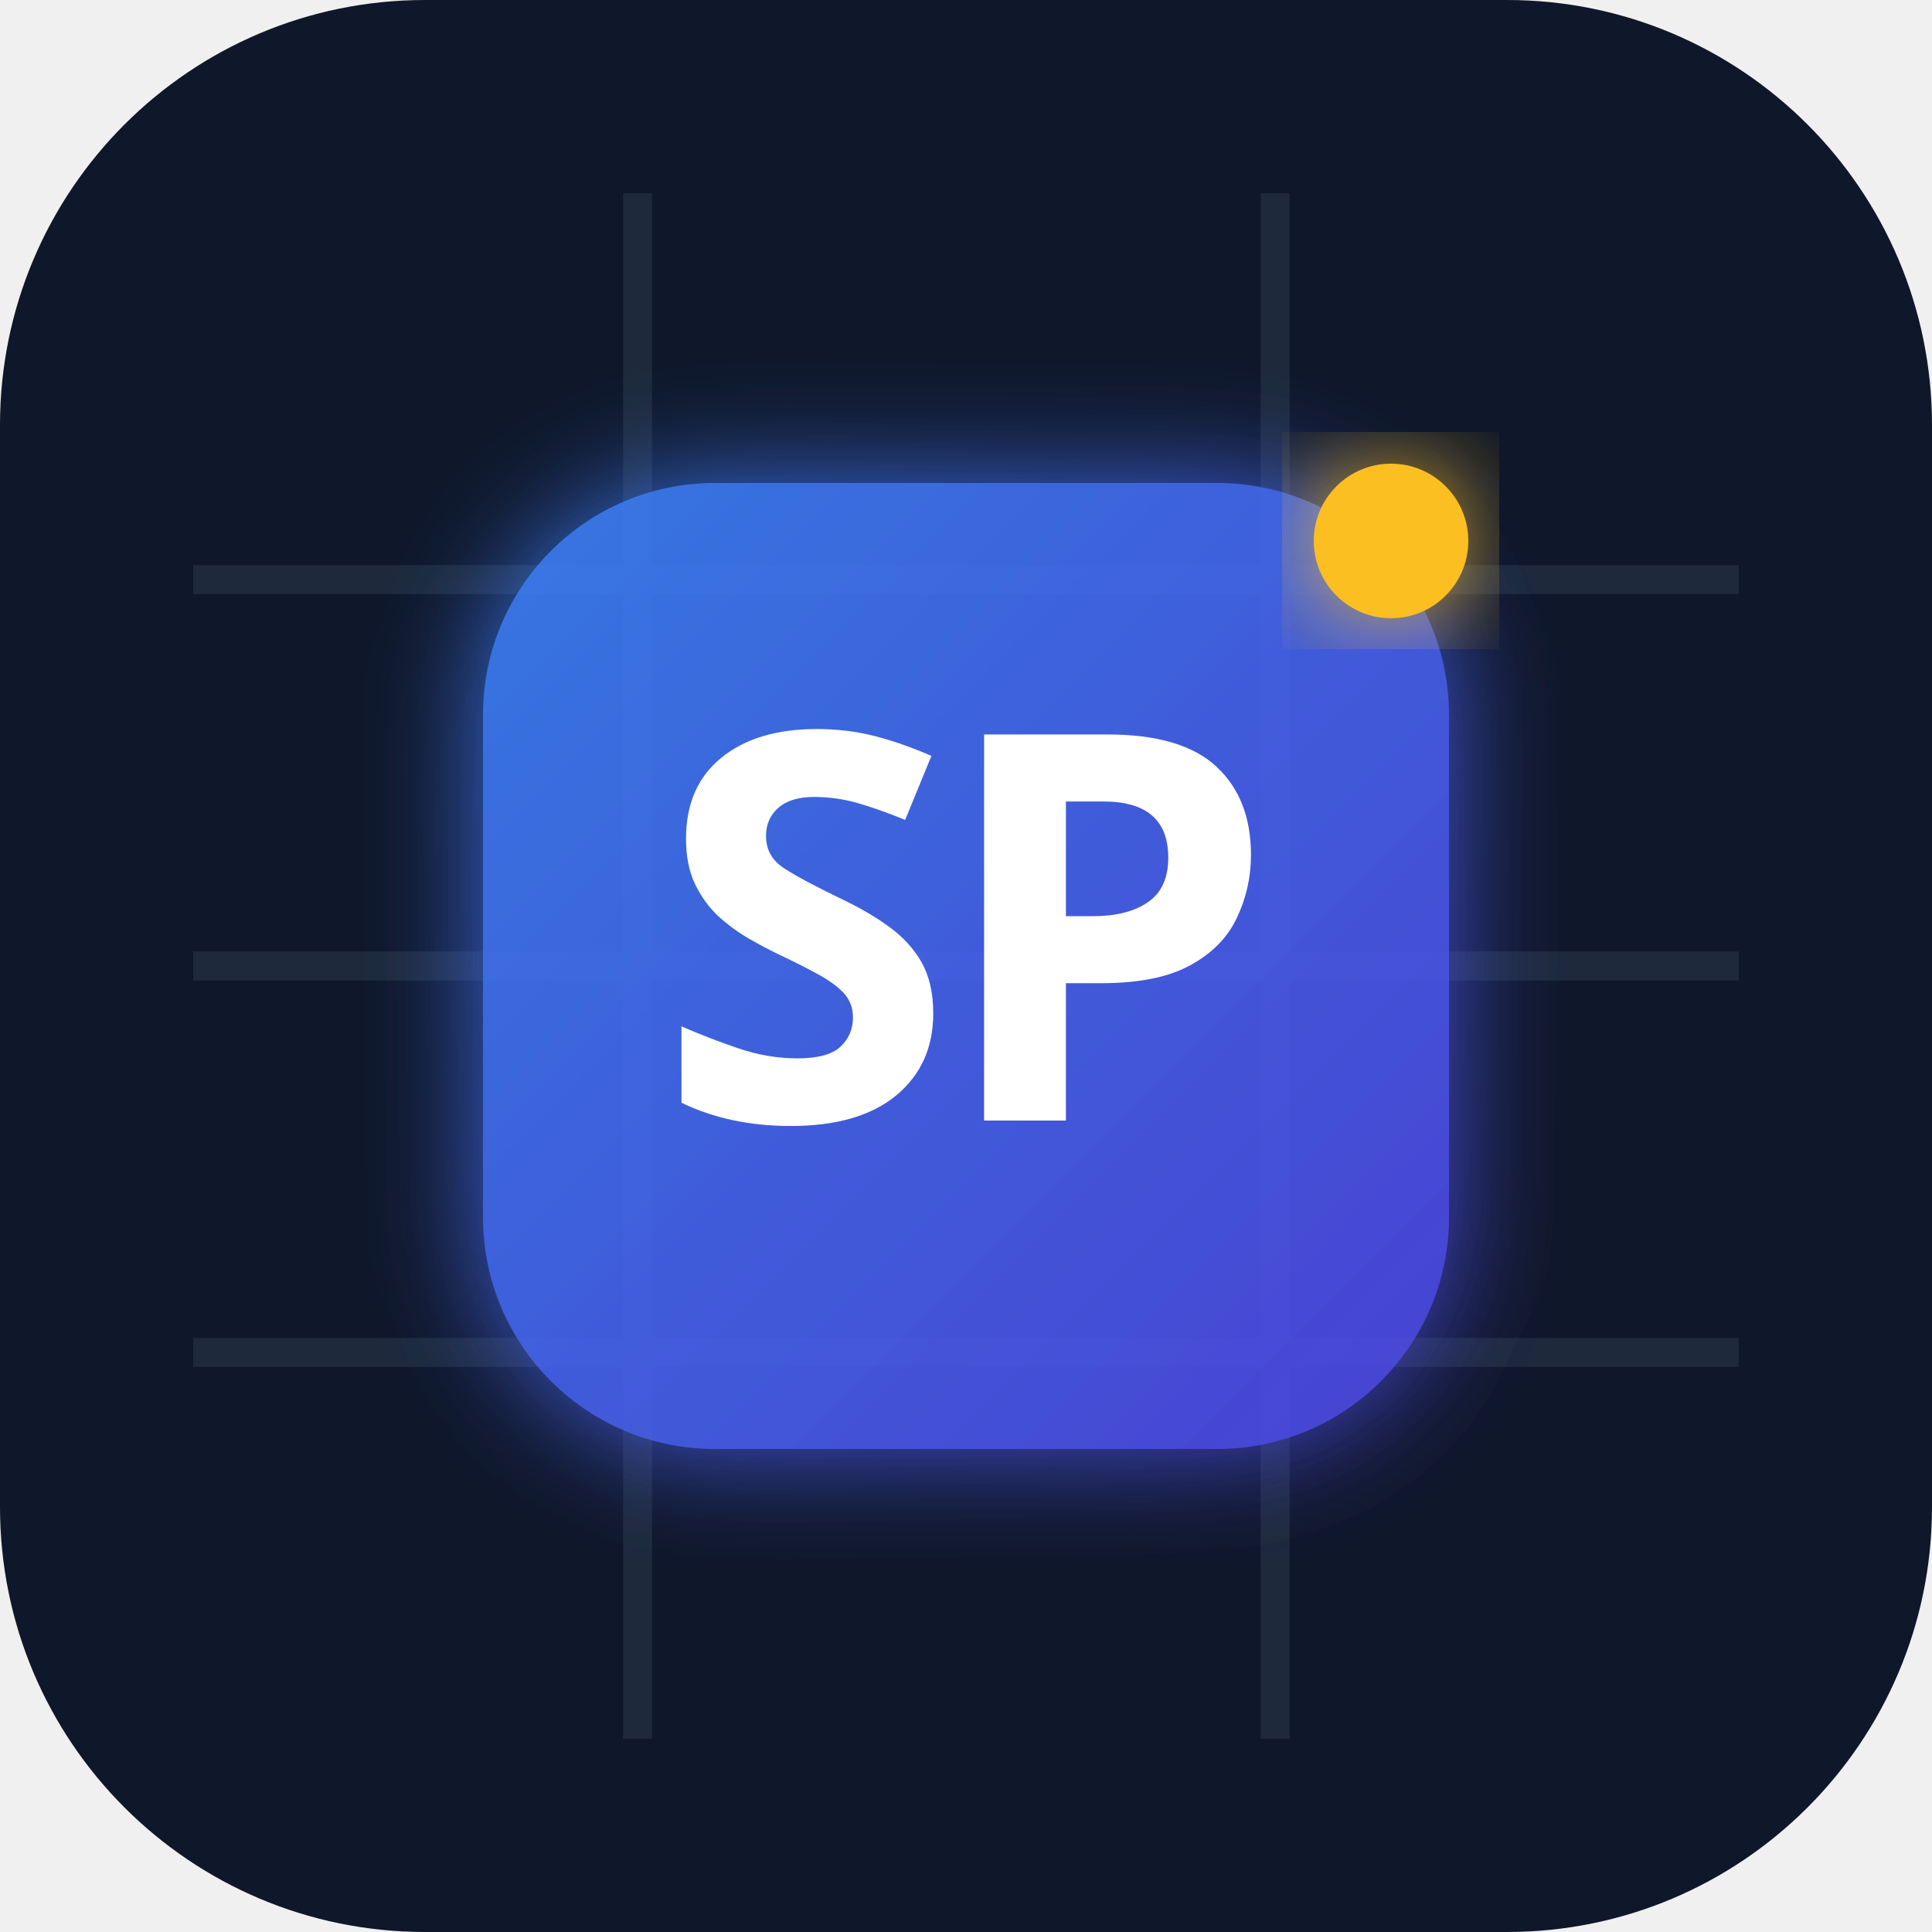
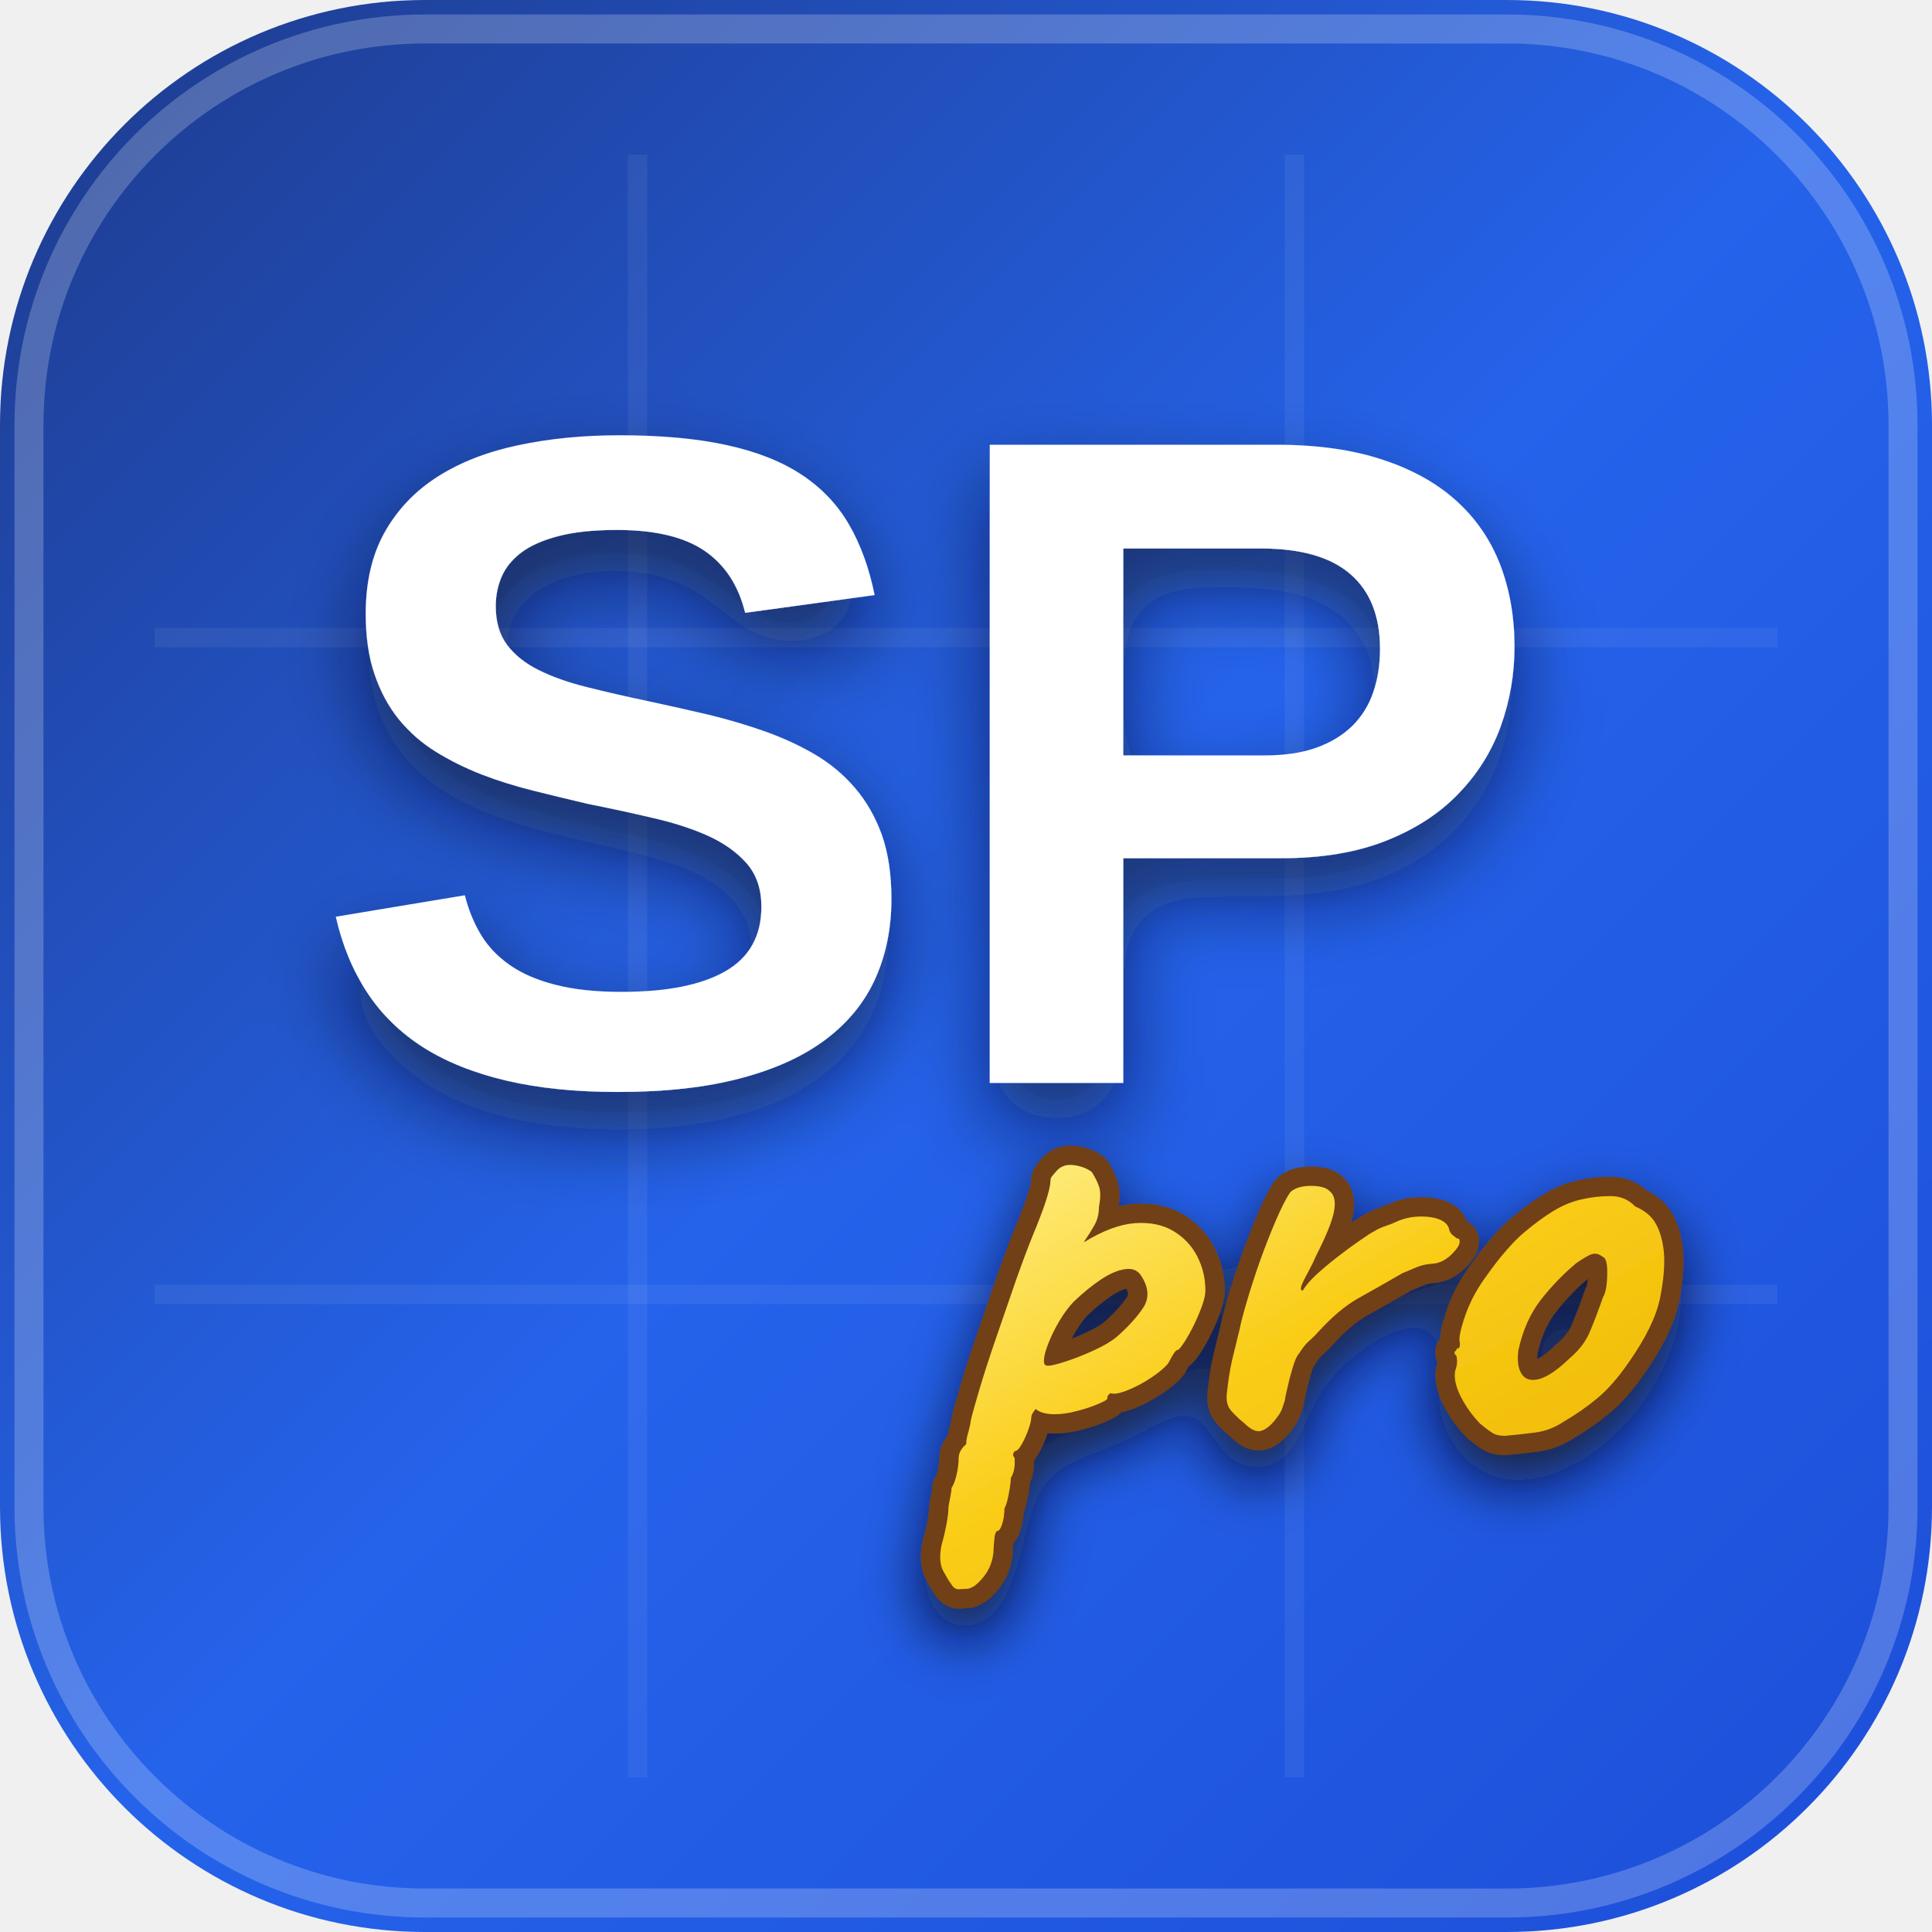
<svg xmlns="http://www.w3.org/2000/svg" viewBox="0 0 100 100" width="100" height="100">
  <defs>
-     <linearGradient id="grad" x1="0%" y1="0%" x2="100%" y2="100%">
-       <stop offset="0%" stop-color="#3b82f6" />
-       <stop offset="100%" stop-color="#4f46e5" />
+     <linearGradient id="sp-bg" x1="0%" y1="0%" x2="100%" y2="100%">
+       <stop offset="0%" stop-color="#1e3a8a" />
+       <stop offset="50%" stop-color="#2563eb" />
+       <stop offset="100%" stop-color="#1d4ed8" />
    </linearGradient>
-     <filter id="glow" x="-20%" y="-20%" width="140%" height="140%">
-       <feGaussianBlur stdDeviation="3" result="blur" />
-       <feComposite in="SourceGraphic" in2="blur" operator="over" />
+     <linearGradient id="pro-yellow" x1="0%" y1="0%" x2="100%" y2="100%">
+       <stop offset="0%" stop-color="#fef08a" />
+       <stop offset="45%" stop-color="#facc15" />
+       <stop offset="100%" stop-color="#eab308" />
+     </linearGradient>
+     <filter id="sp-shadow" x="-20%" y="-20%" width="140%" height="140%">
+       <feDropShadow dx="0" dy="2" stdDeviation="2" flood-color="#0a101d" flood-opacity="0.6" />
+     </filter>
+     <filter id="pro-shadow" x="-30%" y="-30%" width="160%" height="160%">
+       <feDropShadow dx="0" dy="1.5" stdDeviation="1.5" flood-color="#090d16" flood-opacity="0.8" />
    </filter>
  </defs>
-   <rect width="100" height="100" rx="22" fill="#0f172a" />
-   <line x1="10" y1="30" x2="90" y2="30" stroke="#1e293b" stroke-width="1.5" />
-   <line x1="10" y1="50" x2="90" y2="50" stroke="#1e293b" stroke-width="1.5" />
-   <line x1="10" y1="70" x2="90" y2="70" stroke="#1e293b" stroke-width="1.5" />
-   <line x1="33" y1="10" x2="33" y2="90" stroke="#1e293b" stroke-width="1.5" />
-   <line x1="66" y1="10" x2="66" y2="90" stroke="#1e293b" stroke-width="1.5" />
-   <rect x="25" y="25" width="50" height="50" rx="12" fill="url(#grad)" filter="url(#glow)" opacity="0.9" />
-   <text x="50" y="58" font-family="system-ui, sans-serif" font-weight="900" font-size="28" fill="#ffffff" text-anchor="middle" letter-spacing="-1">SP</text>
-   <circle cx="72" cy="28" r="4" fill="#fbbf24" filter="url(#glow)" />
+   <rect width="100" height="100" rx="22" fill="url(#sp-bg)" />
+   <rect x="1.5" y="1.5" width="97" height="97" rx="20.5" fill="none" stroke="rgba(255,255,255,0.22)" stroke-width="1.5" />
+   <line x1="8" y1="33" x2="92" y2="33" stroke="rgba(255,255,255,0.06)" stroke-width="1" />
+   <line x1="8" y1="67" x2="92" y2="67" stroke="rgba(255,255,255,0.06)" stroke-width="1" />
+   <line x1="33" y1="8" x2="33" y2="92" stroke="rgba(255,255,255,0.06)" stroke-width="1" />
+   <line x1="67" y1="8" x2="67" y2="92" stroke="rgba(255,255,255,0.06)" stroke-width="1" />
+   <g filter="url(#sp-shadow)">
+     <path d="M46.14 46.53Q46.14 48.78 45.32 50.62Q44.50 52.46 42.78 53.77Q41.05 55.09 38.37 55.80Q35.69 56.52 31.98 56.52Q28.70 56.52 26.20 55.93Q23.69 55.34 21.89 54.20Q20.10 53.05 18.99 51.35Q17.88 49.65 17.38 47.45L24.06 46.34Q24.34 47.45 24.88 48.36Q25.42 49.27 26.37 49.94Q27.32 50.61 28.74 50.97Q30.16 51.34 32.17 51.34Q35.69 51.34 37.55 50.27Q39.41 49.20 39.41 46.93Q39.41 45.57 38.66 44.70Q37.91 43.84 36.67 43.27Q35.43 42.71 33.81 42.34Q32.20 41.96 30.44 41.61Q29.03 41.28 27.63 40.93Q26.22 40.58 24.94 40.09Q23.66 39.59 22.56 38.91Q21.46 38.23 20.65 37.24Q19.84 36.24 19.39 34.91Q18.93 33.57 18.93 31.77Q18.93 29.30 19.91 27.55Q20.90 25.79 22.64 24.68Q24.39 23.56 26.80 23.05Q29.22 22.53 32.08 22.53Q35.31 22.53 37.62 23.04Q39.93 23.54 41.49 24.57Q43.05 25.60 43.95 27.16Q44.85 28.72 45.27 30.80L38.57 31.72Q38.05 29.59 36.47 28.51Q34.89 27.43 31.94 27.43Q30.11 27.43 28.90 27.75Q27.70 28.06 26.98 28.60Q26.27 29.14 25.96 29.86Q25.66 30.57 25.66 31.37Q25.66 32.59 26.24 33.37Q26.83 34.16 27.88 34.68Q28.94 35.21 30.40 35.57Q31.87 35.94 33.63 36.31Q35.17 36.64 36.70 37.00Q38.22 37.37 39.60 37.86Q40.98 38.35 42.18 39.05Q43.38 39.76 44.25 40.78Q45.13 41.80 45.64 43.20Q46.14 44.61 46.14 46.53M78.39 33.48Q78.39 35.61 77.68 37.59Q76.96 39.57 75.48 41.09Q74.01 42.62 71.73 43.52Q69.46 44.42 66.34 44.42L58.14 44.42L58.14 56.05L51.23 56.05L51.23 23.02L66.06 23.02Q69.23 23.02 71.55 23.79Q73.87 24.55 75.39 25.93Q76.91 27.31 77.65 29.23Q78.39 31.16 78.39 33.48M71.43 33.59Q71.43 31.04 69.89 29.71Q68.36 28.39 65.29 28.39L58.14 28.39L58.14 39.10L65.48 39.10Q67.02 39.10 68.14 38.70Q69.25 38.30 69.99 37.58Q70.73 36.85 71.08 35.83Q71.43 34.81 71.43 33.59" fill="#ffffff" />
+   </g>
+   <g filter="url(#pro-shadow)">
+     <path d="M50.01 82.24Q49.88 82.24 49.63 82.26Q49.39 82.27 49.22 81.97Q49.09 81.81 48.83 81.33Q48.56 80.85 48.73 79.99Q48.89 79.43 48.99 78.89Q49.09 78.34 49.09 78.08Q49.09 77.95 49.17 77.57Q49.25 77.19 49.25 77.02Q49.42 76.76 49.52 76.30Q49.62 75.84 49.62 75.47Q49.62 75.08 50.01 74.75Q50.01 74.48 50.13 74.09Q50.24 73.69 50.24 73.56Q50.34 73.10 50.69 71.93Q51.04 70.75 51.55 69.27Q52.06 67.78 52.55 66.37Q53.05 64.95 53.45 63.96Q53.84 63.03 54.11 62.24Q54.37 61.45 54.37 61.12Q54.37 60.99 54.44 60.90Q54.50 60.82 54.73 60.56Q55.06 60.23 55.61 60.31Q56.15 60.39 56.51 60.66Q56.78 61.09 56.89 61.43Q57.01 61.78 56.88 62.50Q56.88 63.00 56.65 63.41Q56.42 63.82 56.25 64.06Q56.09 64.29 56.12 64.29Q56.12 64.29 56.12 64.29Q57.57 63.40 58.74 63.31Q59.91 63.23 60.72 63.71Q61.53 64.19 61.96 65.01Q62.39 65.84 62.39 66.79Q62.39 67.19 62.12 67.85Q61.86 68.51 61.53 69.09Q61.20 69.67 61.00 69.86Q60.87 69.86 60.74 70.08Q60.61 70.29 60.47 70.56Q60.21 70.89 59.60 71.30Q58.99 71.71 58.36 71.96Q57.74 72.21 57.47 72.11L57.41 72.17Q57.31 72.24 57.31 72.40Q57.31 72.47 56.84 72.67Q56.38 72.87 55.76 73.03Q55.13 73.20 54.60 73.20Q53.91 73.20 53.61 72.93Q53.54 73.00 53.46 73.13Q53.38 73.26 53.38 73.36Q53.38 73.56 53.23 73.99Q53.08 74.42 52.88 74.76Q52.69 75.11 52.52 75.11L52.46 75.21Q52.39 75.31 52.52 75.47L52.52 75.84Q52.49 76.23 52.32 76.50Q52.32 76.76 52.22 77.29Q52.13 77.82 51.99 78.08Q51.99 78.48 51.88 78.86Q51.76 79.24 51.63 79.24Q51.50 79.27 51.47 79.65Q51.43 80.03 51.43 80.19Q51.40 81.02 50.90 81.63Q50.41 82.24 50.01 82.24M54.24 70.69Q54.50 70.69 55.19 70.46Q55.89 70.23 56.65 69.88Q57.41 69.53 57.83 69.17Q58.69 68.41 59.17 67.69Q59.65 66.96 59.09 66.07Q58.82 65.61 58.25 65.69Q57.67 65.77 56.98 66.23Q56.28 66.70 55.56 67.39Q55.16 67.82 54.83 68.38Q54.50 68.94 54.29 69.47Q54.07 70.00 54.04 70.33Q54.01 70.59 54.11 70.66Q54.17 70.69 54.24 70.69M64.40 73.66Q64.10 73.43 63.76 73.06Q63.41 72.70 63.51 72.04Q63.61 71.12 63.77 70.41Q63.94 69.70 64.17 68.77Q64.24 68.38 64.52 67.42Q64.80 66.46 65.19 65.34Q65.59 64.22 66.02 63.21Q66.45 62.21 66.78 61.71Q67.14 61.38 67.85 61.38Q68.56 61.38 68.82 61.65Q69.19 61.94 69.05 62.69Q68.92 63.43 68.13 64.98Q67.96 65.38 67.72 65.82Q67.47 66.27 67.37 66.53Q67.30 66.73 67.37 66.79Q67.37 66.79 67.44 66.79Q67.64 66.43 68.16 65.95Q68.69 65.47 69.29 65.01Q69.88 64.55 70.41 64.19Q70.94 63.82 71.13 63.73Q71.40 63.56 71.74 63.45Q72.09 63.33 72.22 63.26Q72.98 62.90 73.89 62.98Q74.80 63.07 74.99 63.56Q75.03 63.82 75.23 63.96L75.39 64.09Q75.52 64.09 75.55 64.19L75.55 64.29Q75.55 64.52 75.11 64.95Q74.66 65.38 74.14 65.41Q73.71 65.44 73.38 65.57Q73.05 65.71 72.59 65.90Q71.33 66.63 70.32 67.19Q69.32 67.75 68.26 68.91Q68.03 69.17 67.77 69.40Q67.50 69.63 67.24 70.06Q67.07 70.23 66.91 70.79Q66.74 71.35 66.63 71.86Q66.51 72.37 66.51 72.47L66.41 72.77Q66.32 73.10 66.08 73.39Q65.69 73.92 65.31 74.05Q64.93 74.19 64.40 73.66M77.90 74.32Q77.47 74.32 77.22 74.15Q76.97 73.99 76.61 73.69Q75.98 73.03 75.60 72.27Q75.22 71.51 75.32 70.95Q75.42 70.69 75.42 70.42L75.39 70.19Q75.26 70.06 75.29 70.00Q75.29 70.00 75.29 69.96Q75.36 69.93 75.42 69.80Q75.49 69.80 75.52 69.76Q75.59 69.70 75.55 69.43Q75.49 69.17 75.77 68.30Q76.05 67.42 76.54 66.63Q76.74 66.30 77.14 65.76Q77.54 65.21 78.01 64.67Q78.49 64.12 78.89 63.79Q79.71 63.10 80.42 62.67Q81.13 62.24 81.86 62.08Q82.58 61.91 83.36 61.91Q84.13 61.91 84.63 62.44Q85.39 62.77 85.70 63.33Q86.02 63.89 86.12 64.78Q86.21 65.77 85.92 67.21Q85.62 68.64 84.30 70.52Q83.48 71.71 82.68 72.37Q81.89 73.03 80.93 73.59Q80.24 74.05 79.45 74.15Q78.66 74.25 77.90 74.32M81.26 70.29Q81.99 69.67 82.30 68.91Q82.62 68.15 82.98 67.12Q83.11 66.93 83.16 66.46Q83.21 66.00 83.18 65.56Q83.14 65.11 82.95 65.05Q82.65 64.81 82.35 64.93Q82.06 65.05 81.59 65.38Q80.60 66.20 79.76 67.27Q78.92 68.35 78.59 69.90Q78.49 70.72 78.77 71.13Q79.05 71.55 79.70 71.37Q80.34 71.18 81.26 70.29" fill="none" stroke="#713f12" stroke-width="2" stroke-linecap="round" stroke-linejoin="round" />
+     <path d="M50.01 82.24Q49.88 82.24 49.63 82.26Q49.39 82.27 49.22 81.97Q49.09 81.81 48.83 81.33Q48.56 80.85 48.73 79.99Q48.89 79.43 48.99 78.89Q49.09 78.34 49.09 78.08Q49.09 77.95 49.17 77.57Q49.25 77.19 49.25 77.02Q49.42 76.76 49.52 76.30Q49.62 75.84 49.62 75.47Q49.62 75.08 50.01 74.75Q50.01 74.48 50.13 74.09Q50.24 73.69 50.24 73.56Q50.34 73.10 50.69 71.93Q51.04 70.75 51.55 69.27Q52.06 67.78 52.55 66.37Q53.05 64.95 53.45 63.96Q53.84 63.03 54.11 62.24Q54.37 61.45 54.37 61.12Q54.37 60.99 54.44 60.90Q54.50 60.82 54.73 60.56Q55.06 60.23 55.61 60.31Q56.15 60.39 56.51 60.66Q56.78 61.09 56.89 61.43Q57.01 61.78 56.88 62.50Q56.88 63.00 56.65 63.41Q56.42 63.82 56.25 64.06Q56.09 64.29 56.12 64.29Q56.12 64.29 56.12 64.29Q57.57 63.40 58.74 63.31Q59.91 63.23 60.72 63.71Q61.53 64.19 61.96 65.01Q62.39 65.84 62.39 66.79Q62.39 67.19 62.12 67.85Q61.86 68.51 61.53 69.09Q61.20 69.67 61.00 69.86Q60.87 69.86 60.74 70.08Q60.61 70.29 60.47 70.56Q60.21 70.89 59.60 71.30Q58.99 71.71 58.36 71.96Q57.74 72.21 57.47 72.11L57.41 72.17Q57.31 72.24 57.31 72.40Q57.31 72.47 56.84 72.67Q56.38 72.87 55.76 73.03Q55.13 73.20 54.60 73.20Q53.91 73.20 53.61 72.93Q53.54 73.00 53.46 73.13Q53.38 73.26 53.38 73.36Q53.38 73.56 53.23 73.99Q53.08 74.42 52.88 74.76Q52.69 75.11 52.52 75.11L52.46 75.21Q52.39 75.31 52.52 75.47L52.52 75.84Q52.49 76.23 52.32 76.50Q52.32 76.76 52.22 77.29Q52.13 77.82 51.99 78.08Q51.99 78.48 51.88 78.86Q51.76 79.24 51.63 79.24Q51.50 79.27 51.47 79.65Q51.43 80.03 51.43 80.19Q51.40 81.02 50.90 81.63Q50.41 82.24 50.01 82.24M54.24 70.69Q54.50 70.69 55.19 70.46Q55.89 70.23 56.65 69.88Q57.41 69.53 57.83 69.17Q58.69 68.41 59.17 67.69Q59.65 66.96 59.09 66.07Q58.82 65.61 58.25 65.69Q57.67 65.77 56.98 66.23Q56.28 66.70 55.56 67.39Q55.16 67.82 54.83 68.38Q54.50 68.94 54.29 69.47Q54.07 70.00 54.04 70.33Q54.01 70.59 54.11 70.66Q54.17 70.69 54.24 70.69M64.40 73.66Q64.10 73.43 63.76 73.06Q63.41 72.70 63.51 72.04Q63.61 71.12 63.77 70.41Q63.94 69.70 64.17 68.77Q64.24 68.38 64.52 67.42Q64.80 66.46 65.19 65.34Q65.59 64.22 66.02 63.21Q66.45 62.21 66.78 61.71Q67.14 61.38 67.85 61.38Q68.56 61.38 68.82 61.65Q69.19 61.94 69.05 62.69Q68.92 63.43 68.13 64.98Q67.96 65.38 67.72 65.82Q67.47 66.27 67.37 66.53Q67.30 66.73 67.37 66.79Q67.37 66.79 67.44 66.79Q67.64 66.43 68.16 65.95Q68.69 65.47 69.29 65.01Q69.88 64.55 70.41 64.19Q70.94 63.82 71.13 63.73Q71.40 63.56 71.74 63.45Q72.09 63.33 72.22 63.26Q72.98 62.90 73.89 62.98Q74.80 63.07 74.99 63.56Q75.03 63.82 75.23 63.96L75.39 64.09Q75.52 64.09 75.55 64.19L75.55 64.29Q75.55 64.52 75.11 64.95Q74.66 65.38 74.14 65.41Q73.71 65.44 73.38 65.57Q73.05 65.71 72.59 65.90Q71.33 66.63 70.32 67.19Q69.32 67.75 68.26 68.91Q68.03 69.17 67.77 69.40Q67.50 69.63 67.24 70.06Q67.07 70.23 66.91 70.79Q66.74 71.35 66.63 71.86Q66.51 72.37 66.51 72.47L66.41 72.77Q66.32 73.10 66.08 73.39Q65.69 73.92 65.31 74.05Q64.93 74.19 64.40 73.66M77.90 74.32Q77.47 74.32 77.22 74.15Q76.97 73.99 76.61 73.69Q75.98 73.03 75.60 72.27Q75.22 71.51 75.32 70.95Q75.42 70.69 75.42 70.42L75.39 70.19Q75.26 70.06 75.29 70.00Q75.29 70.00 75.29 69.96Q75.36 69.93 75.42 69.80Q75.49 69.80 75.52 69.76Q75.59 69.70 75.55 69.43Q75.49 69.17 75.77 68.30Q76.05 67.42 76.54 66.63Q76.74 66.30 77.14 65.76Q77.54 65.21 78.01 64.67Q78.49 64.12 78.89 63.79Q79.71 63.10 80.42 62.67Q81.13 62.24 81.86 62.08Q82.58 61.91 83.36 61.91Q84.13 61.91 84.63 62.44Q85.39 62.77 85.70 63.33Q86.02 63.89 86.12 64.78Q86.21 65.77 85.92 67.21Q85.62 68.64 84.30 70.52Q83.48 71.71 82.68 72.37Q81.89 73.03 80.93 73.59Q80.24 74.05 79.45 74.15Q78.66 74.25 77.90 74.32M81.26 70.29Q81.99 69.67 82.30 68.91Q82.62 68.15 82.98 67.12Q83.11 66.93 83.16 66.46Q83.21 66.00 83.18 65.56Q83.14 65.11 82.95 65.05Q82.65 64.81 82.35 64.93Q82.06 65.05 81.59 65.38Q80.60 66.20 79.76 67.27Q78.92 68.35 78.59 69.90Q78.49 70.72 78.77 71.13Q79.05 71.55 79.70 71.37Q80.34 71.18 81.26 70.29" fill="url(#pro-yellow)" />
+   </g>
</svg>
